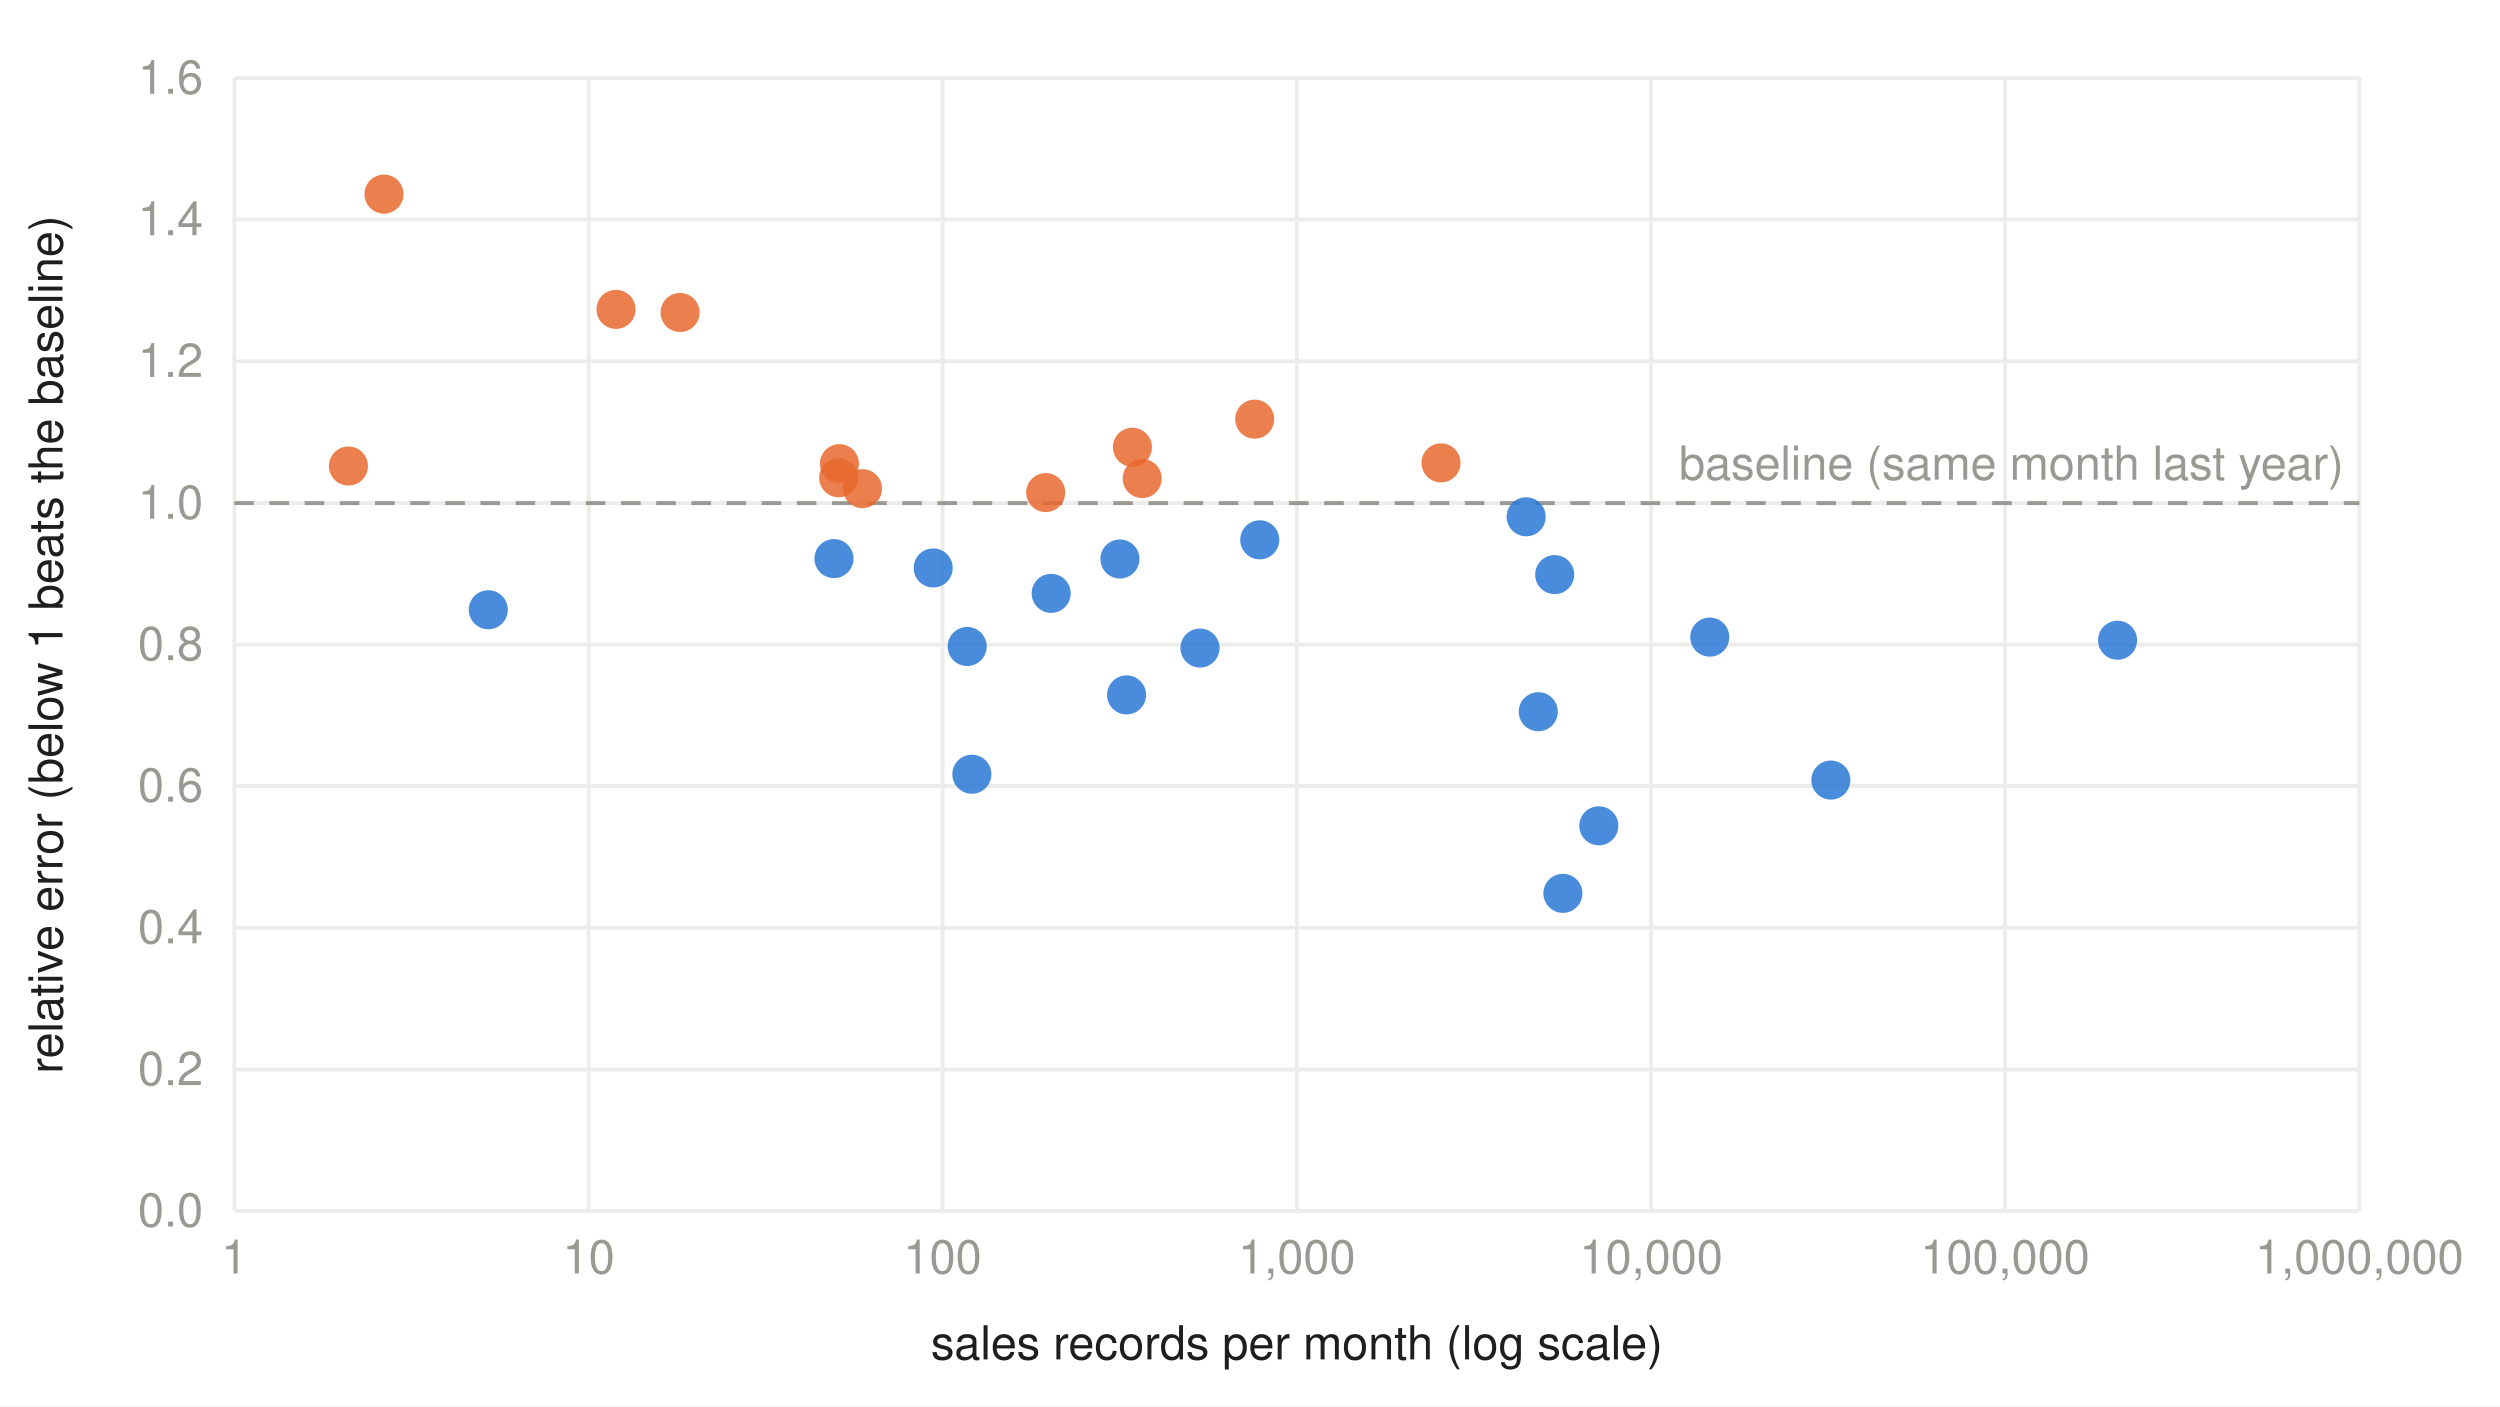
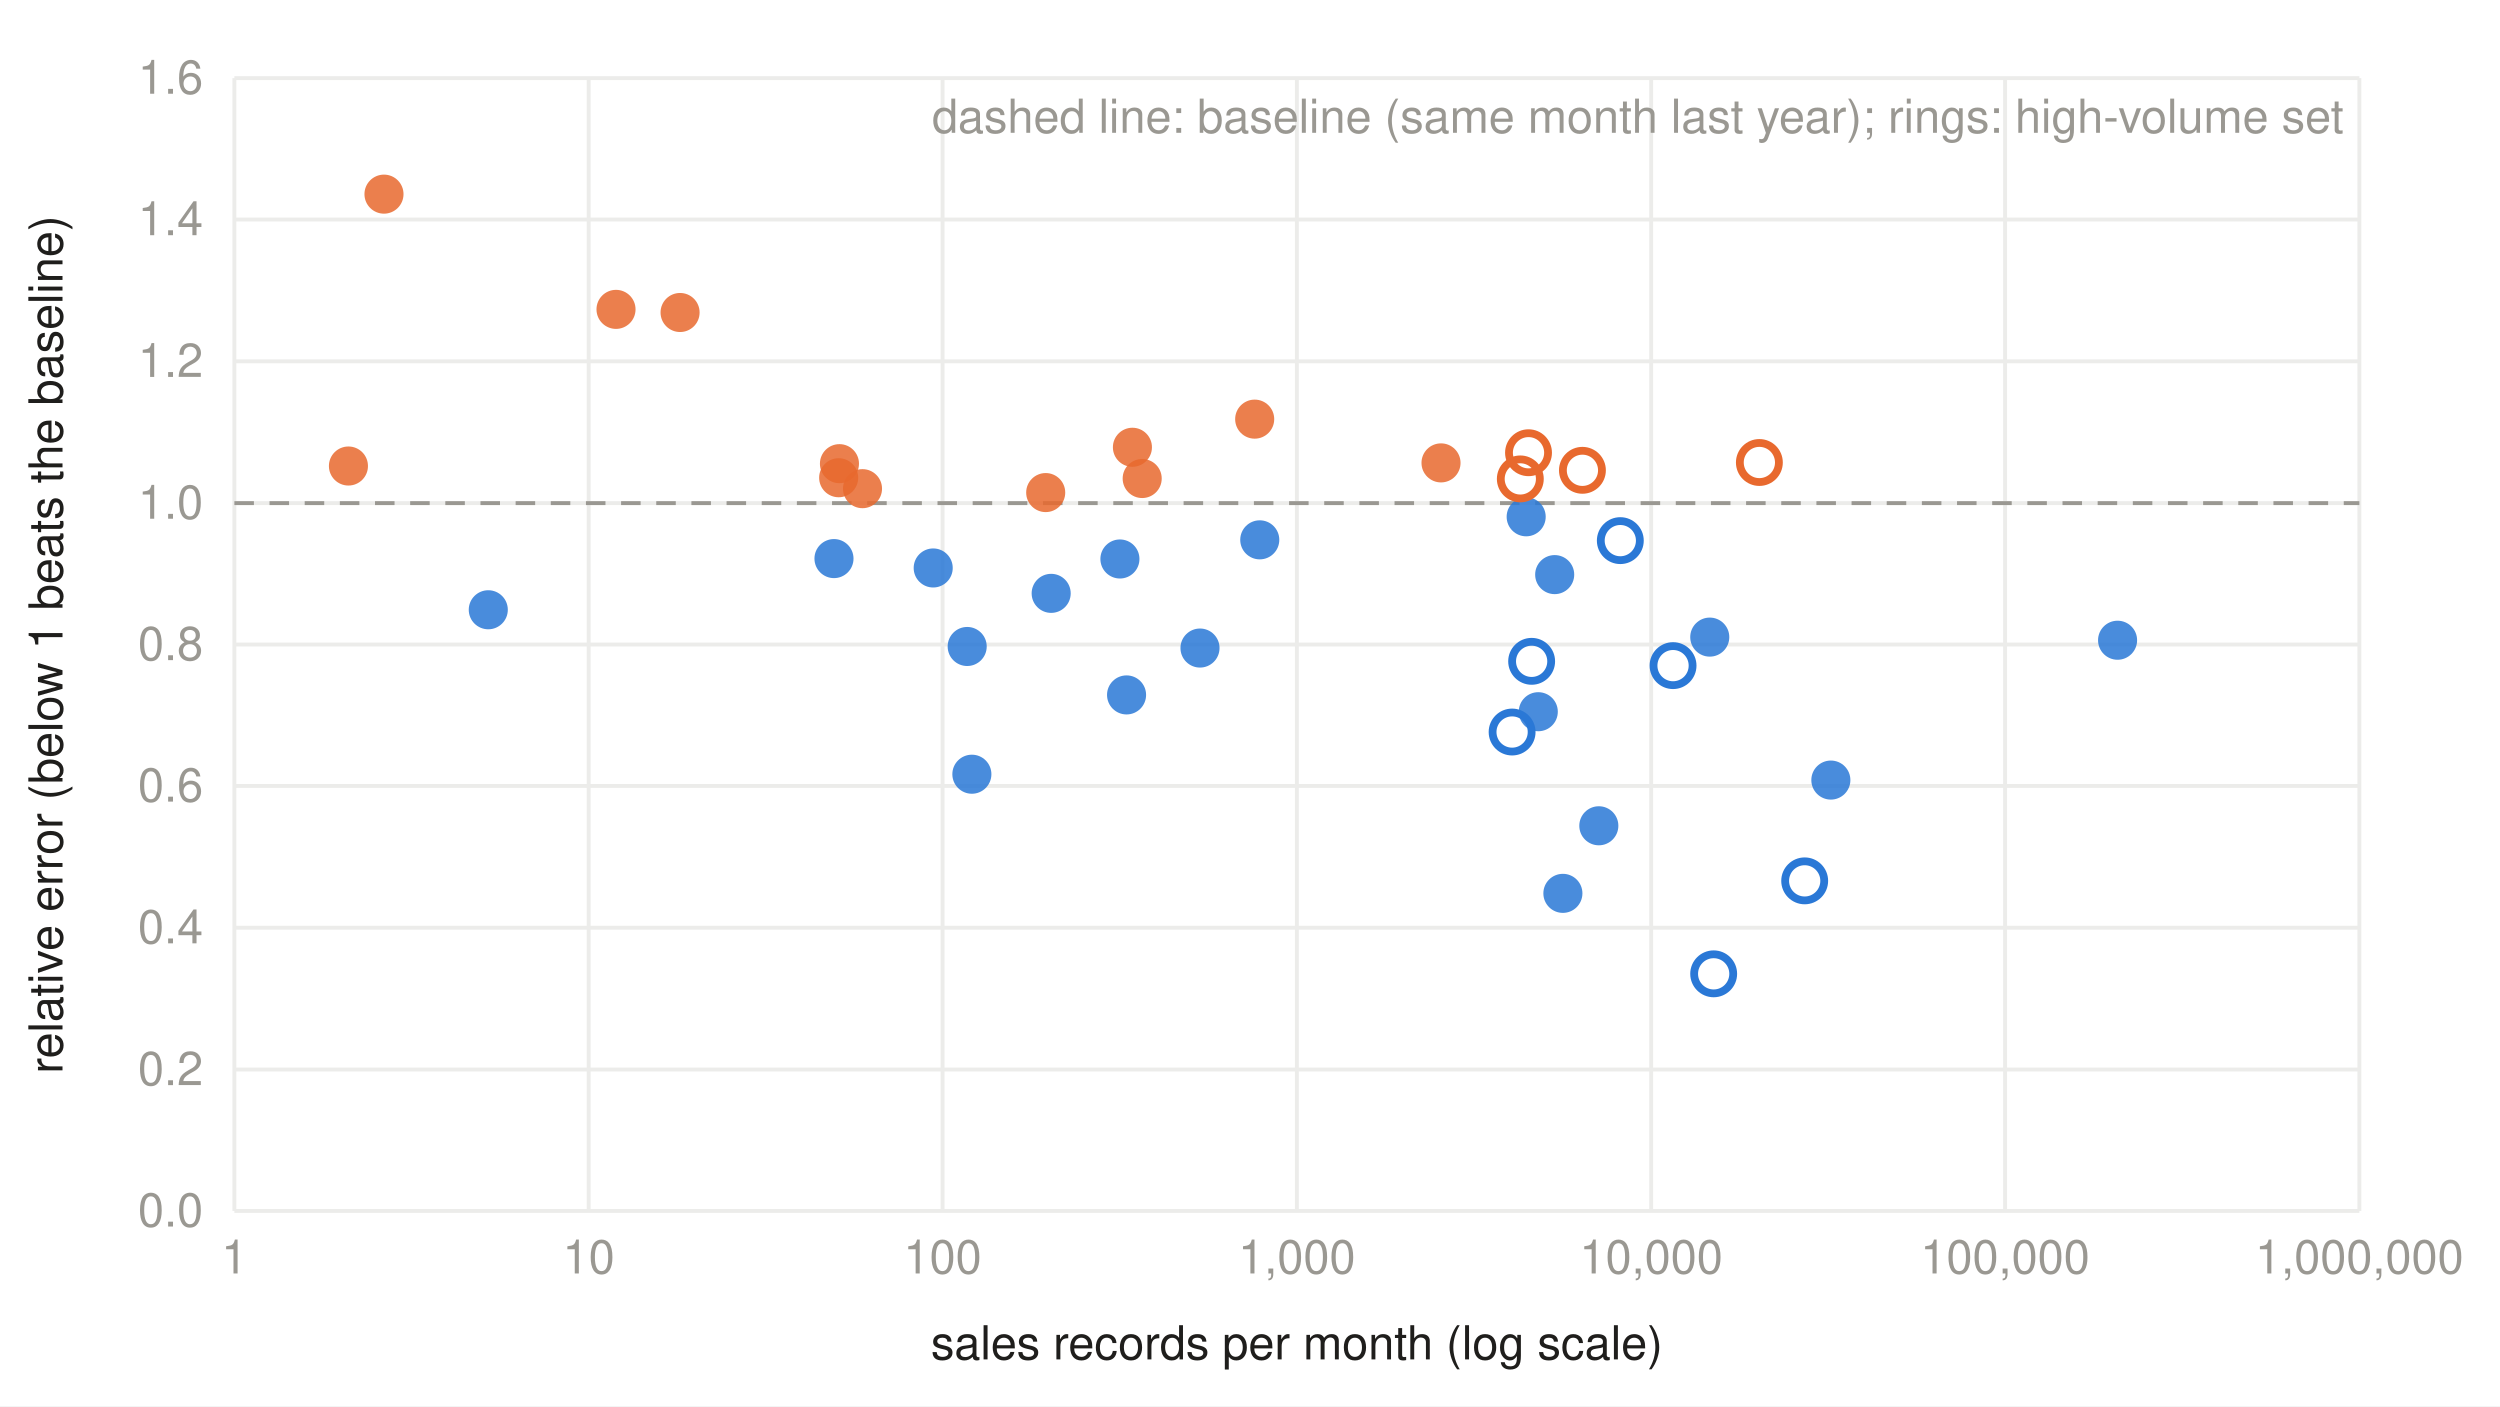
<svg xmlns="http://www.w3.org/2000/svg" viewBox="0 0 640 360" width="640" height="360" font-family="system-ui, -apple-system, Segoe UI, Helvetica, Arial, sans-serif" font-size="12">
  <rect width="640" height="360" fill="#ffffff" />
  <line x1="60.0" y1="20" x2="60.0" y2="310" stroke="#ececea" />
  <text x="60.0" y="326" text-anchor="middle" fill="#9a9892">1</text>
  <line x1="150.7" y1="20" x2="150.7" y2="310" stroke="#ececea" />
  <text x="150.7" y="326" text-anchor="middle" fill="#9a9892">10</text>
  <line x1="241.3" y1="20" x2="241.3" y2="310" stroke="#ececea" />
  <text x="241.3" y="326" text-anchor="middle" fill="#9a9892">100</text>
  <line x1="332.0" y1="20" x2="332.0" y2="310" stroke="#ececea" />
  <text x="332.0" y="326" text-anchor="middle" fill="#9a9892">1,000</text>
  <line x1="422.7" y1="20" x2="422.7" y2="310" stroke="#ececea" />
  <text x="422.7" y="326" text-anchor="middle" fill="#9a9892">10,000</text>
  <line x1="513.3" y1="20" x2="513.3" y2="310" stroke="#ececea" />
  <text x="513.3" y="326" text-anchor="middle" fill="#9a9892">100,000</text>
  <line x1="604.0" y1="20" x2="604.0" y2="310" stroke="#ececea" />
  <text x="604.0" y="326" text-anchor="middle" fill="#9a9892">1,000,000</text>
  <line x1="60" y1="310.0" x2="604" y2="310.0" stroke="#ececea" />
  <text x="52" y="314.0" text-anchor="end" fill="#9a9892">0.0</text>
  <line x1="60" y1="273.8" x2="604" y2="273.8" stroke="#ececea" />
  <text x="52" y="277.8" text-anchor="end" fill="#9a9892">0.2</text>
  <line x1="60" y1="237.5" x2="604" y2="237.5" stroke="#ececea" />
  <text x="52" y="241.5" text-anchor="end" fill="#9a9892">0.4</text>
  <line x1="60" y1="201.2" x2="604" y2="201.2" stroke="#ececea" />
  <text x="52" y="205.2" text-anchor="end" fill="#9a9892">0.6</text>
  <line x1="60" y1="165.0" x2="604" y2="165.0" stroke="#ececea" />
  <text x="52" y="169.0" text-anchor="end" fill="#9a9892">0.8</text>
  <line x1="60" y1="128.8" x2="604" y2="128.8" stroke="#ececea" />
  <text x="52" y="132.8" text-anchor="end" fill="#9a9892">1.0</text>
  <line x1="60" y1="92.5" x2="604" y2="92.5" stroke="#ececea" />
  <text x="52" y="96.5" text-anchor="end" fill="#9a9892">1.2</text>
  <line x1="60" y1="56.2" x2="604" y2="56.2" stroke="#ececea" />
  <text x="52" y="60.2" text-anchor="end" fill="#9a9892">1.4</text>
  <line x1="60" y1="20.0" x2="604" y2="20.0" stroke="#ececea" />
  <text x="52" y="24.0" text-anchor="end" fill="#9a9892">1.6</text>
  <line x1="60" y1="128.8" x2="604" y2="128.8" stroke="#9a9892" stroke-dasharray="5 4" />
-   <text x="600" y="122.8" text-anchor="end" fill="#9a9892">baseline (same month last year)</text>
+   <text x="600" y="34" text-anchor="end" fill="#9a9892">dashed line: baseline (same month last year); rings: high-volume set</text>
  <circle cx="542.1" cy="163.9" r="5" fill="#2a78d6" fill-opacity="0.85" />
  <circle cx="248.8" cy="198.2" r="5" fill="#2a78d6" fill-opacity="0.85" />
  <circle cx="220.8" cy="125.1" r="5" fill="#e8692e" fill-opacity="0.85" />
  <circle cx="322.5" cy="138.2" r="5" fill="#2a78d6" fill-opacity="0.85" />
  <circle cx="288.4" cy="177.9" r="5" fill="#2a78d6" fill-opacity="0.85" />
  <circle cx="247.6" cy="165.5" r="5" fill="#2a78d6" fill-opacity="0.85" />
  <circle cx="390.7" cy="132.3" r="5" fill="#2a78d6" fill-opacity="0.85" />
  <circle cx="400.1" cy="228.7" r="5" fill="#2a78d6" fill-opacity="0.85" />
  <circle cx="213.5" cy="143.0" r="5" fill="#2a78d6" fill-opacity="0.85" />
  <circle cx="214.7" cy="122.3" r="5" fill="#e8692e" fill-opacity="0.85" />
  <circle cx="468.7" cy="199.7" r="5" fill="#2a78d6" fill-opacity="0.85" />
  <circle cx="89.2" cy="119.3" r="5" fill="#e8692e" fill-opacity="0.85" />
  <circle cx="98.3" cy="49.7" r="5" fill="#e8692e" fill-opacity="0.85" />
  <circle cx="368.9" cy="118.5" r="5" fill="#e8692e" fill-opacity="0.85" />
  <circle cx="174.1" cy="80.0" r="5" fill="#e8692e" fill-opacity="0.85" />
  <circle cx="307.2" cy="165.9" r="5" fill="#2a78d6" fill-opacity="0.85" />
  <circle cx="398.0" cy="147.1" r="5" fill="#2a78d6" fill-opacity="0.85" />
  <circle cx="286.7" cy="143.1" r="5" fill="#2a78d6" fill-opacity="0.85" />
  <circle cx="393.8" cy="182.2" r="5" fill="#2a78d6" fill-opacity="0.85" />
  <circle cx="292.4" cy="122.5" r="5" fill="#e8692e" fill-opacity="0.85" />
  <circle cx="269.1" cy="151.9" r="5" fill="#2a78d6" fill-opacity="0.85" />
  <circle cx="409.3" cy="211.4" r="5" fill="#2a78d6" fill-opacity="0.85" />
  <circle cx="157.7" cy="79.2" r="5" fill="#e8692e" fill-opacity="0.85" />
  <circle cx="125.0" cy="156.1" r="5" fill="#2a78d6" fill-opacity="0.85" />
  <circle cx="321.2" cy="107.3" r="5" fill="#e8692e" fill-opacity="0.85" />
  <circle cx="214.9" cy="118.7" r="5" fill="#e8692e" fill-opacity="0.85" />
  <circle cx="267.7" cy="126.1" r="5" fill="#e8692e" fill-opacity="0.85" />
  <circle cx="289.9" cy="114.5" r="5" fill="#e8692e" fill-opacity="0.85" />
  <circle cx="238.9" cy="145.4" r="5" fill="#2a78d6" fill-opacity="0.85" />
  <circle cx="437.7" cy="163.1" r="5" fill="#2a78d6" fill-opacity="0.85" />
+   <circle cx="428.3" cy="170.4" r="5" fill="none" stroke="#2a78d6" stroke-width="2" />
+   <circle cx="392.1" cy="169.3" r="5" fill="none" stroke="#2a78d6" stroke-width="2" />
+   <circle cx="387.1" cy="187.4" r="5" fill="none" stroke="#2a78d6" stroke-width="2" />
+   <circle cx="450.4" cy="118.4" r="5" fill="none" stroke="#e8692e" stroke-width="2" />
+   <circle cx="438.7" cy="249.3" r="5" fill="none" stroke="#2a78d6" stroke-width="2" />
+   <circle cx="391.3" cy="115.9" r="5" fill="none" stroke="#e8692e" stroke-width="2" />
+   <circle cx="405.1" cy="120.4" r="5" fill="none" stroke="#e8692e" stroke-width="2" />
+   <circle cx="414.8" cy="138.4" r="5" fill="none" stroke="#2a78d6" stroke-width="2" />
+   <circle cx="389.2" cy="122.6" r="5" fill="none" stroke="#e8692e" stroke-width="2" />
+   <circle cx="462.0" cy="225.5" r="5" fill="none" stroke="#2a78d6" stroke-width="2" />
  <text x="332.0" y="348" text-anchor="middle" fill="#1f1e1c">sales records per month (log scale)</text>
  <text x="16" y="165.0" text-anchor="middle" fill="#1f1e1c" transform="rotate(-90 16 165.0)">relative error (below 1 beats the baseline)</text>
</svg>
